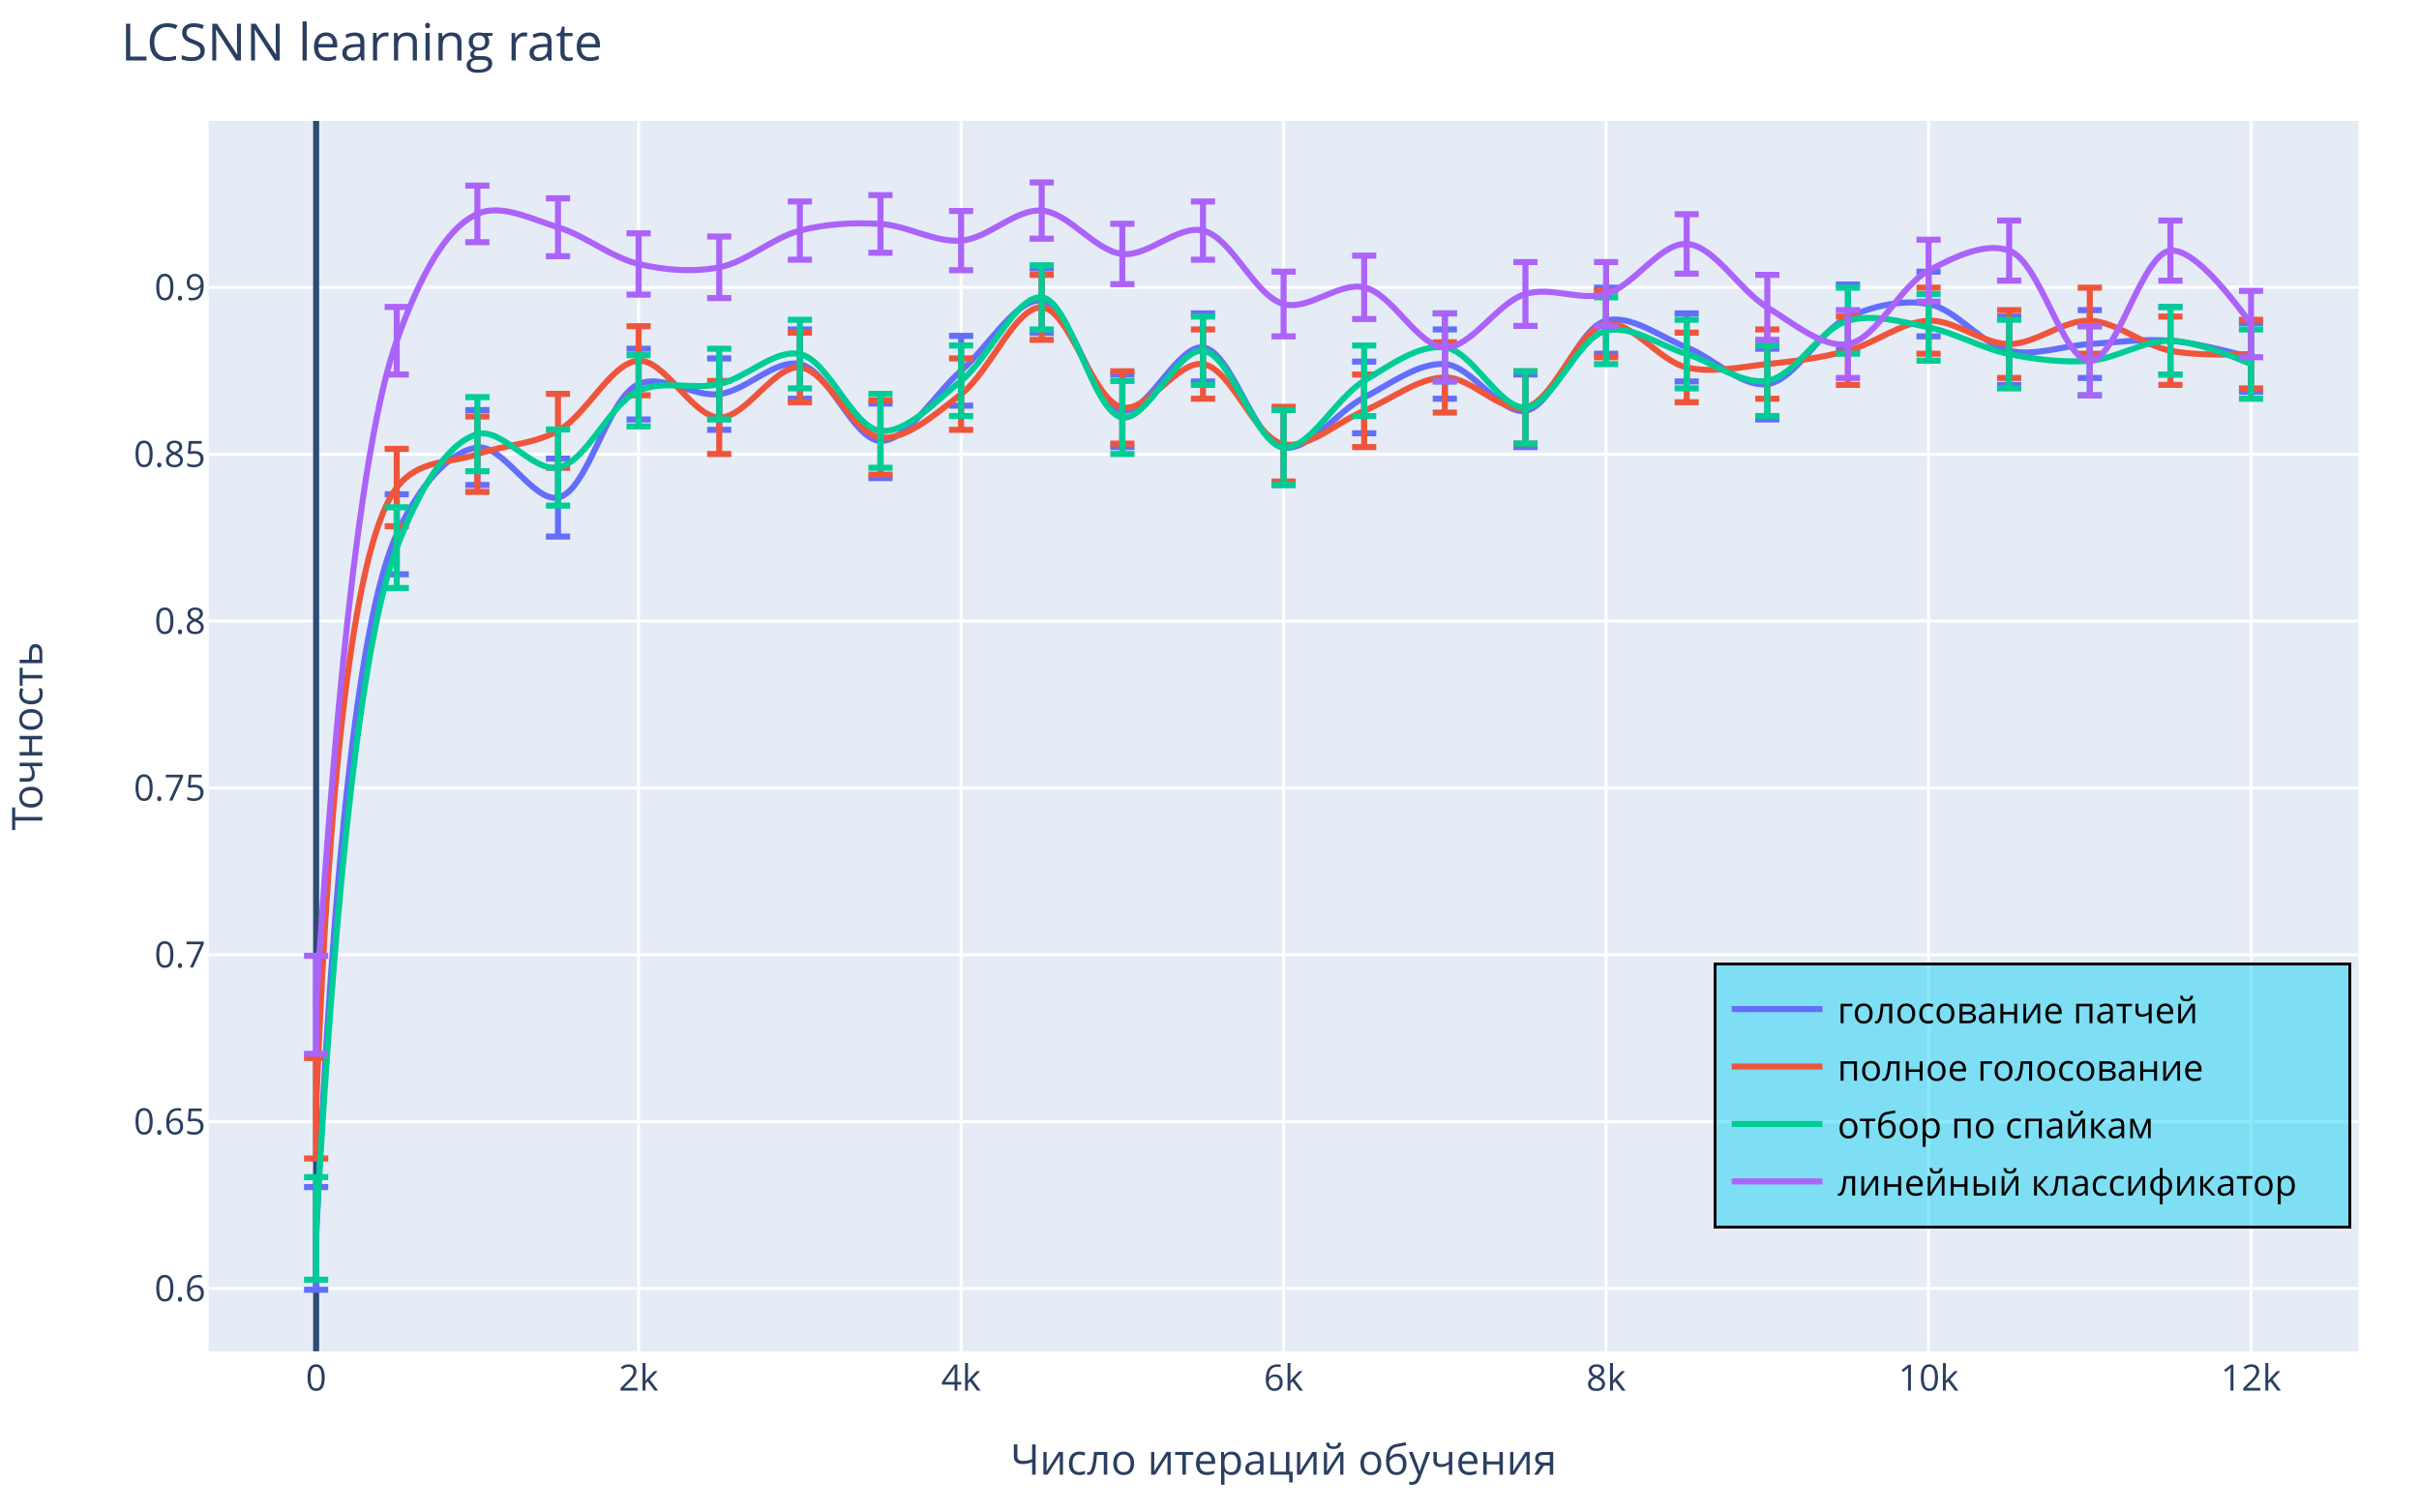
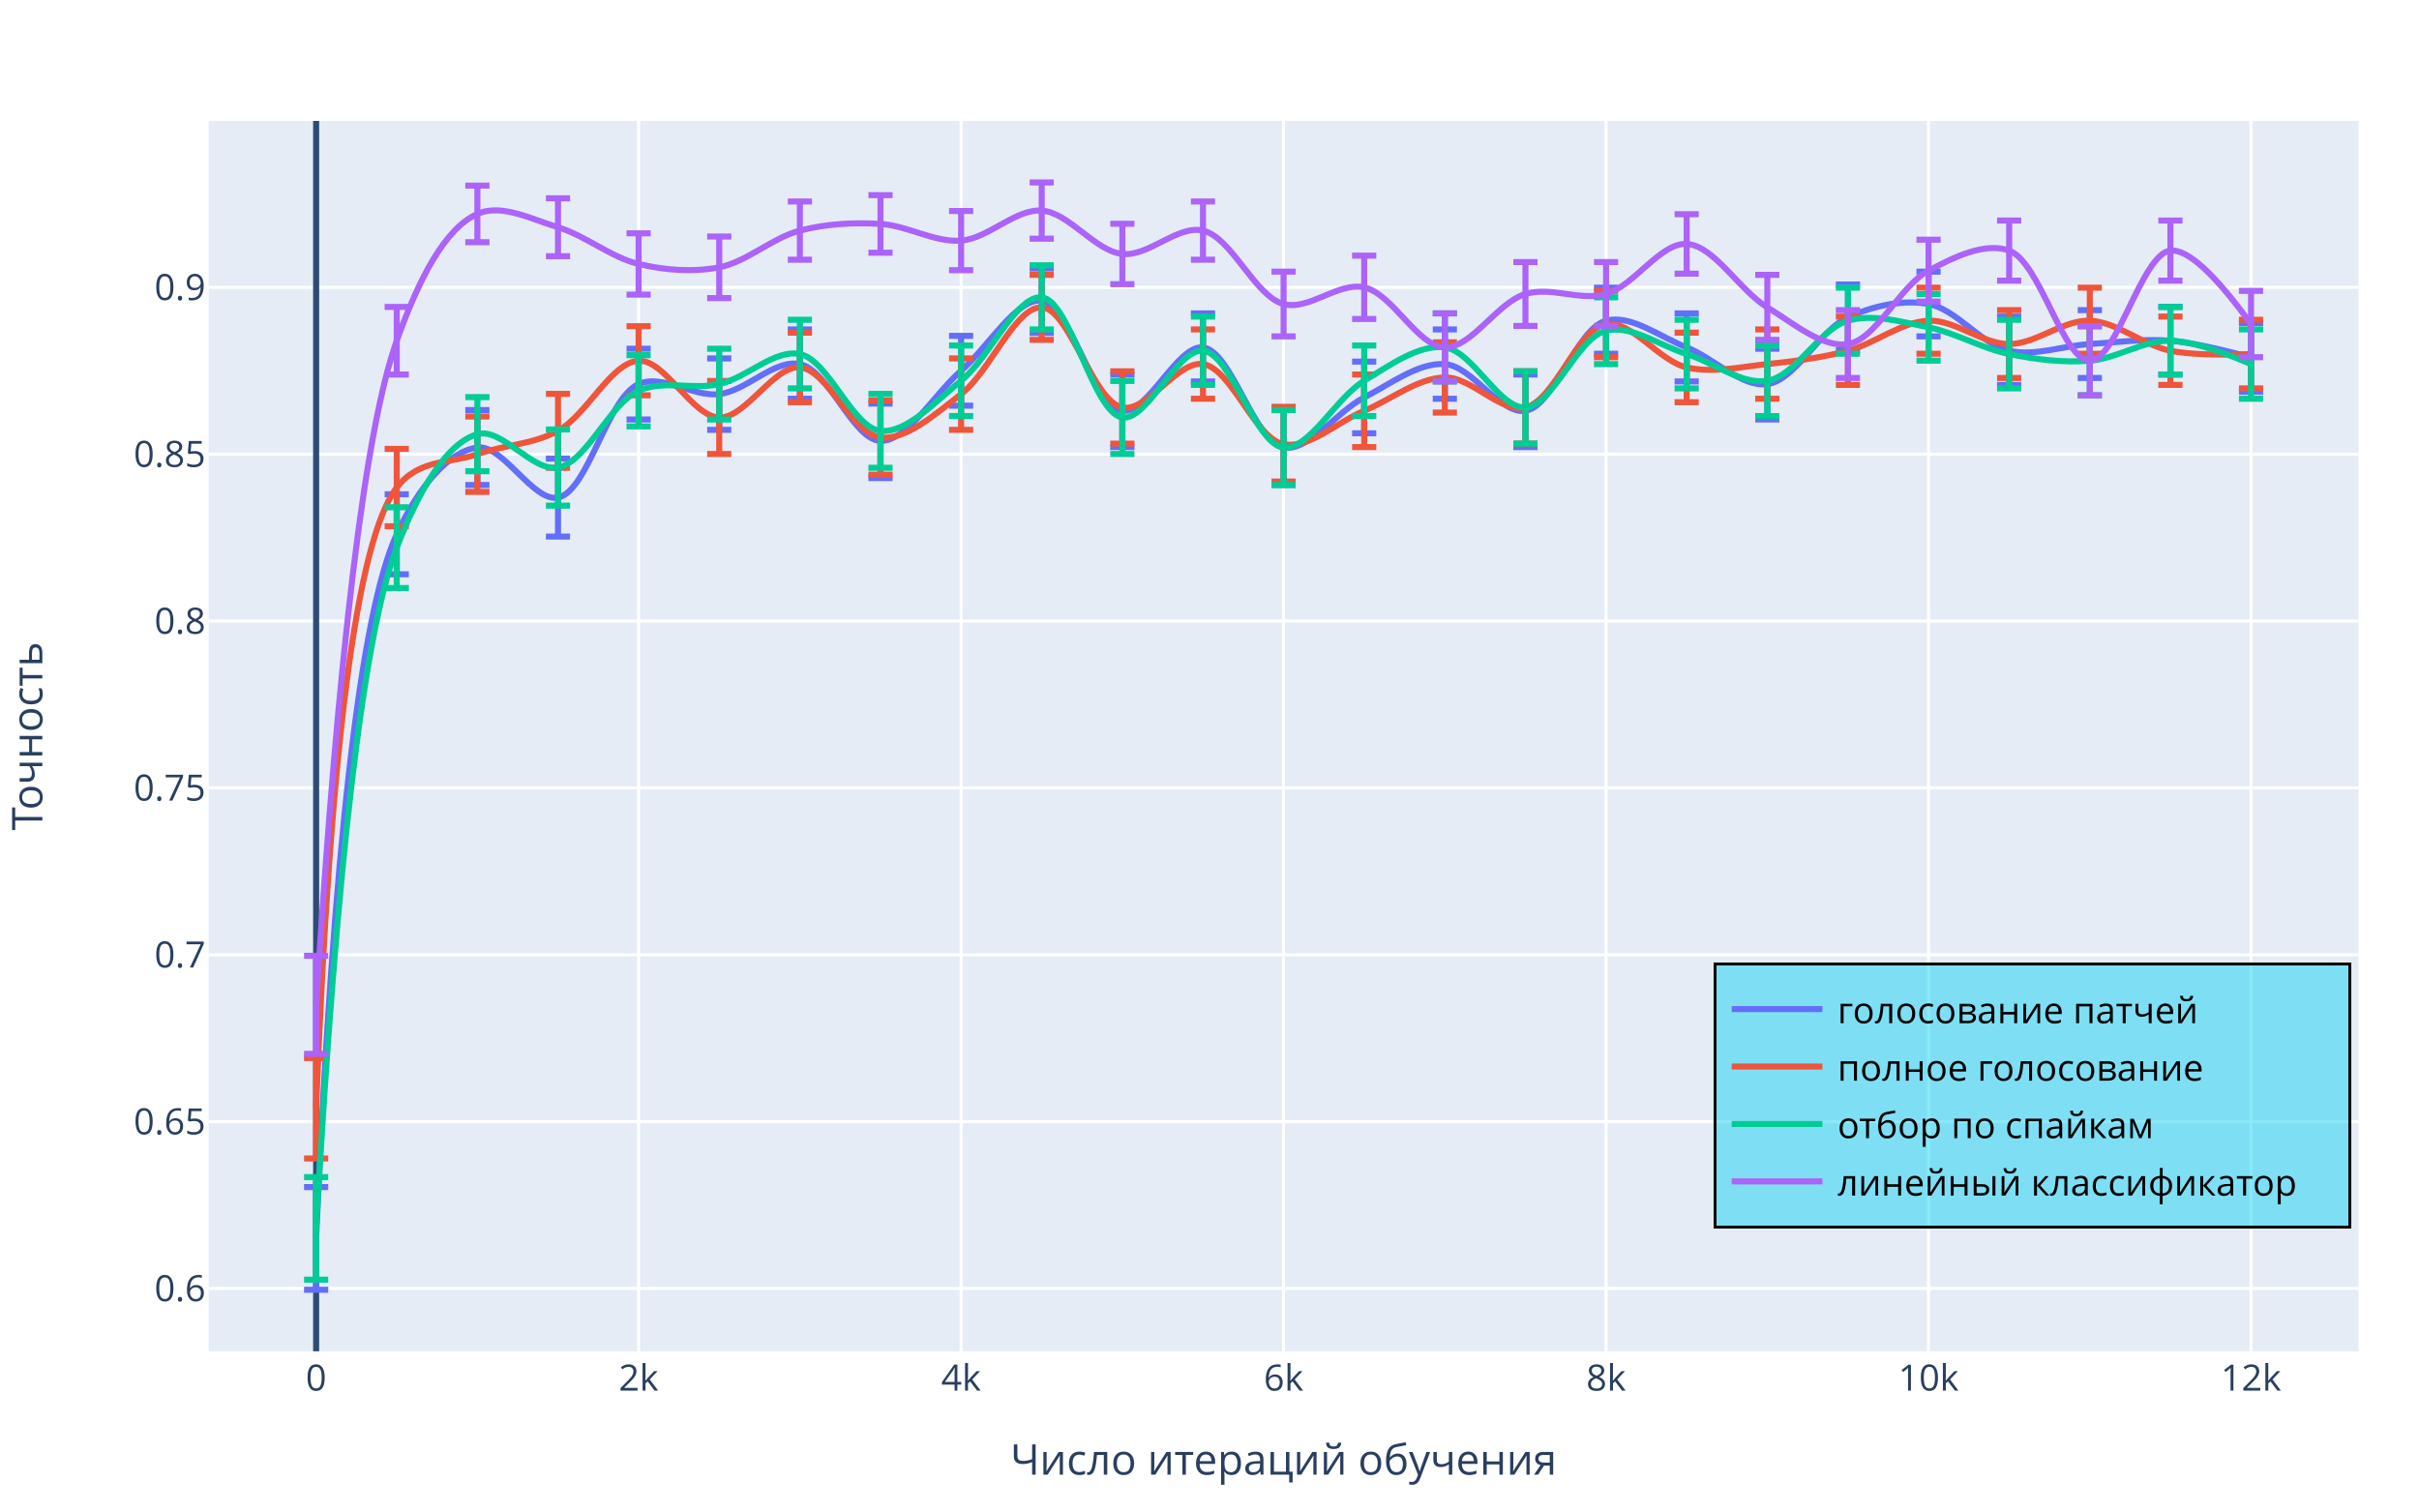
<svg xmlns="http://www.w3.org/2000/svg" class="main-svg" width="800" height="500" style="" viewBox="0 0 800 500">
  <rect x="0" y="0" width="800" height="500" style="fill: rgb(255, 255, 255); fill-opacity: 1;" />
-   <defs id="defs-e94f28">
+   <defs id="defs-2826e7">
    <g class="clips">
-       <clipPath id="clipe94f28xyplot" class="plotclip">
+       <clipPath id="clip2826e7xyplot" class="plotclip">
        <rect width="711" height="407" />
      </clipPath>
-       <clipPath class="axesclip" id="clipe94f28x">
+       <clipPath class="axesclip" id="clip2826e7x">
        <rect x="69" y="0" width="711" height="500" />
      </clipPath>
-       <clipPath class="axesclip" id="clipe94f28y">
+       <clipPath class="axesclip" id="clip2826e7y">
        <rect x="0" y="40" width="800" height="407" />
      </clipPath>
-       <clipPath class="axesclip" id="clipe94f28xy">
+       <clipPath class="axesclip" id="clip2826e7xy">
        <rect x="69" y="40" width="711" height="407" />
      </clipPath>
    </g>
    <g class="gradients" />
  </defs>
  <g class="bglayer">
    <rect class="bg" x="69" y="40" width="711" height="407" style="fill: rgb(229, 236, 246); fill-opacity: 1; stroke-width: 0;" />
  </g>
  <g class="layer-below">
    <g class="imagelayer" />
    <g class="shapelayer" />
  </g>
  <g class="cartesianlayer">
    <g class="subplot xy">
      <g class="layer-subplot">
        <g class="shapelayer" />
        <g class="imagelayer" />
      </g>
      <g class="gridlayer">
        <g class="x">
          <path class="xgrid crisp" transform="translate(211.2,0)" d="M0,40v407" style="stroke: rgb(255, 255, 255); stroke-opacity: 1; stroke-width: 1px;" />
          <path class="xgrid crisp" transform="translate(317.85,0)" d="M0,40v407" style="stroke: rgb(255, 255, 255); stroke-opacity: 1; stroke-width: 1px;" />
          <path class="xgrid crisp" transform="translate(424.5,0)" d="M0,40v407" style="stroke: rgb(255, 255, 255); stroke-opacity: 1; stroke-width: 1px;" />
          <path class="xgrid crisp" transform="translate(531.15,0)" d="M0,40v407" style="stroke: rgb(255, 255, 255); stroke-opacity: 1; stroke-width: 1px;" />
          <path class="xgrid crisp" transform="translate(637.8,0)" d="M0,40v407" style="stroke: rgb(255, 255, 255); stroke-opacity: 1; stroke-width: 1px;" />
          <path class="xgrid crisp" transform="translate(744.45,0)" d="M0,40v407" style="stroke: rgb(255, 255, 255); stroke-opacity: 1; stroke-width: 1px;" />
        </g>
        <g class="y">
          <path class="ygrid crisp" transform="translate(0,426.22)" d="M69,0h711" style="stroke: rgb(255, 255, 255); stroke-opacity: 1; stroke-width: 1px;" />
          <path class="ygrid crisp" transform="translate(0,371.03)" d="M69,0h711" style="stroke: rgb(255, 255, 255); stroke-opacity: 1; stroke-width: 1px;" />
          <path class="ygrid crisp" transform="translate(0,315.83)" d="M69,0h711" style="stroke: rgb(255, 255, 255); stroke-opacity: 1; stroke-width: 1px;" />
          <path class="ygrid crisp" transform="translate(0,260.63)" d="M69,0h711" style="stroke: rgb(255, 255, 255); stroke-opacity: 1; stroke-width: 1px;" />
          <path class="ygrid crisp" transform="translate(0,205.44)" d="M69,0h711" style="stroke: rgb(255, 255, 255); stroke-opacity: 1; stroke-width: 1px;" />
          <path class="ygrid crisp" transform="translate(0,150.24)" d="M69,0h711" style="stroke: rgb(255, 255, 255); stroke-opacity: 1; stroke-width: 1px;" />
          <path class="ygrid crisp" transform="translate(0,95.05)" d="M69,0h711" style="stroke: rgb(255, 255, 255); stroke-opacity: 1; stroke-width: 1px;" />
        </g>
      </g>
      <g class="zerolinelayer">
        <path class="xzl zl crisp" transform="translate(104.55,0)" d="M0,40v407" style="stroke: rgb(46, 75, 115); stroke-opacity: 1; stroke-width: 2px;" />
      </g>
      <path class="xlines-below" />
      <path class="ylines-below" />
      <g class="overlines-below" />
      <g class="xaxislayer-below" />
      <g class="yaxislayer-below" />
      <g class="overaxes-below" />
-       <g class="plot" transform="translate(69, 40)" clip-path="url('#clipe94f28xyplot')">
+       <g class="plot" transform="translate(69, 40)" clip-path="url('#clip2826e7xyplot')">
        <g class="scatterlayer mlayer">
-           <g class="trace scatter trace39edeecb-ed6e-459b-9b75-b0fae43756de" style="stroke-miterlimit: 2; opacity: 1;">
+           <g class="trace scatter trace3f933e7c-6267-4241-ab7d-1df0e2af49fa" style="stroke-miterlimit: 2; opacity: 1;">
            <g class="fills" />
            <g class="errorbars">
              <g class="errorbar" style="opacity: 1;">
                <path class="yerror" d="M31.55,352.68h8m-4,0V386.65m-4,0h8" style="vector-effect: non-scaling-stroke; stroke-width: 2px; stroke: rgb(99, 110, 250); stroke-opacity: 1;" />
              </g>
              <g class="errorbar" style="opacity: 1;">
                <path class="yerror" d="M58.21,123.5h8m-4,0V149.97m-4,0h8" style="vector-effect: non-scaling-stroke; stroke-width: 2px; stroke: rgb(99, 110, 250); stroke-opacity: 1;" />
              </g>
              <g class="errorbar" style="opacity: 1;">
                <path class="yerror" d="M84.88,95.64h8m-4,0V120.43m-4,0h8" style="vector-effect: non-scaling-stroke; stroke-width: 2px; stroke: rgb(99, 110, 250); stroke-opacity: 1;" />
              </g>
              <g class="errorbar" style="opacity: 1;">
                <path class="yerror" d="M111.54,111.7h8m-4,0V137.49m-4,0h8" style="vector-effect: non-scaling-stroke; stroke-width: 2px; stroke: rgb(99, 110, 250); stroke-opacity: 1;" />
              </g>
              <g class="errorbar" style="opacity: 1;">
                <path class="yerror" d="M138.2,75.36h8m-4,0V98.76m-4,0h8" style="vector-effect: non-scaling-stroke; stroke-width: 2px; stroke: rgb(99, 110, 250); stroke-opacity: 1;" />
              </g>
              <g class="errorbar" style="opacity: 1;">
                <path class="yerror" d="M164.86,78.56h8m-4,0V102.19m-4,0h8" style="vector-effect: non-scaling-stroke; stroke-width: 2px; stroke: rgb(99, 110, 250); stroke-opacity: 1;" />
              </g>
              <g class="errorbar" style="opacity: 1;">
                <path class="yerror" d="M191.53,68.97h8m-4,0V91.9m-4,0h8" style="vector-effect: non-scaling-stroke; stroke-width: 2px; stroke: rgb(99, 110, 250); stroke-opacity: 1;" />
              </g>
              <g class="errorbar" style="opacity: 1;">
                <path class="yerror" d="M218.19,93.5h8m-4,0V118.15m-4,0h8" style="vector-effect: non-scaling-stroke; stroke-width: 2px; stroke: rgb(99, 110, 250); stroke-opacity: 1;" />
              </g>
              <g class="errorbar" style="opacity: 1;">
                <path class="yerror" d="M244.85,71.1h8m-4,0V94.19m-4,0h8" style="vector-effect: non-scaling-stroke; stroke-width: 2px; stroke: rgb(99, 110, 250); stroke-opacity: 1;" />
              </g>
              <g class="errorbar" style="opacity: 1;">
                <path class="yerror" d="M271.51,48.81h8m-4,0V70.12m-4,0h8" style="vector-effect: non-scaling-stroke; stroke-width: 2px; stroke: rgb(99, 110, 250); stroke-opacity: 1;" />
              </g>
              <g class="errorbar" style="opacity: 1;">
                <path class="yerror" d="M298.18,83.89h8m-4,0V107.89m-4,0h8" style="vector-effect: non-scaling-stroke; stroke-width: 2px; stroke: rgb(99, 110, 250); stroke-opacity: 1;" />
              </g>
              <g class="errorbar" style="opacity: 1;">
                <path class="yerror" d="M324.84,63.66h8m-4,0V86.18m-4,0h8" style="vector-effect: non-scaling-stroke; stroke-width: 2px; stroke: rgb(99, 110, 250); stroke-opacity: 1;" />
              </g>
              <g class="errorbar" style="opacity: 1;">
                <path class="yerror" d="M351.5,95.64h8m-4,0V120.43m-4,0h8" style="vector-effect: non-scaling-stroke; stroke-width: 2px; stroke: rgb(99, 110, 250); stroke-opacity: 1;" />
              </g>
              <g class="errorbar" style="opacity: 1;">
                <path class="yerror" d="M378.16,79.62h8m-4,0V103.33m-4,0h8" style="vector-effect: non-scaling-stroke; stroke-width: 2px; stroke: rgb(99, 110, 250); stroke-opacity: 1;" />
              </g>
              <g class="errorbar" style="opacity: 1;">
                <path class="yerror" d="M404.83,68.97h8m-4,0V91.9m-4,0h8" style="vector-effect: non-scaling-stroke; stroke-width: 2px; stroke: rgb(99, 110, 250); stroke-opacity: 1;" />
              </g>
              <g class="errorbar" style="opacity: 1;">
                <path class="yerror" d="M431.49,83.89h8m-4,0V107.89m-4,0h8" style="vector-effect: non-scaling-stroke; stroke-width: 2px; stroke: rgb(99, 110, 250); stroke-opacity: 1;" />
              </g>
              <g class="errorbar" style="opacity: 1;">
                <path class="yerror" d="M458.15,55.16h8m-4,0V77.01m-4,0h8" style="vector-effect: non-scaling-stroke; stroke-width: 2px; stroke: rgb(99, 110, 250); stroke-opacity: 1;" />
              </g>
              <g class="errorbar" style="opacity: 1;">
                <path class="yerror" d="M484.81,63.66h8m-4,0V86.18m-4,0h8" style="vector-effect: non-scaling-stroke; stroke-width: 2px; stroke: rgb(99, 110, 250); stroke-opacity: 1;" />
              </g>
              <g class="errorbar" style="opacity: 1;">
                <path class="yerror" d="M511.48,75.36h8m-4,0V98.76m-4,0h8" style="vector-effect: non-scaling-stroke; stroke-width: 2px; stroke: rgb(99, 110, 250); stroke-opacity: 1;" />
              </g>
              <g class="errorbar" style="opacity: 1;">
                <path class="yerror" d="M538.14,54.1h8m-4,0V75.86m-4,0h8" style="vector-effect: non-scaling-stroke; stroke-width: 2px; stroke: rgb(99, 110, 250); stroke-opacity: 1;" />
              </g>
              <g class="errorbar" style="opacity: 1;">
                <path class="yerror" d="M564.8,49.86h8m-4,0V71.27m-4,0h8" style="vector-effect: non-scaling-stroke; stroke-width: 2px; stroke: rgb(99, 110, 250); stroke-opacity: 1;" />
              </g>
              <g class="errorbar" style="opacity: 1;">
                <path class="yerror" d="M591.46,64.72h8m-4,0V87.32m-4,0h8" style="vector-effect: non-scaling-stroke; stroke-width: 2px; stroke: rgb(99, 110, 250); stroke-opacity: 1;" />
              </g>
              <g class="errorbar" style="opacity: 1;">
                <path class="yerror" d="M618.13,62.59h8m-4,0V85.03m-4,0h8" style="vector-effect: non-scaling-stroke; stroke-width: 2px; stroke: rgb(99, 110, 250); stroke-opacity: 1;" />
              </g>
              <g class="errorbar" style="opacity: 1;">
                <path class="yerror" d="M644.79,61.53h8m-4,0V83.89m-4,0h8" style="vector-effect: non-scaling-stroke; stroke-width: 2px; stroke: rgb(99, 110, 250); stroke-opacity: 1;" />
              </g>
              <g class="errorbar" style="opacity: 1;">
                <path class="yerror" d="M671.45,66.84h8m-4,0V89.61m-4,0h8" style="vector-effect: non-scaling-stroke; stroke-width: 2px; stroke: rgb(99, 110, 250); stroke-opacity: 1;" />
              </g>
            </g>
            <g class="lines">
              <path class="js-line" d="M35.55,369.66Q44.2,175.89 62.21,136.74C69.57,120.74 79.44,109.29 88.88,108.03C97.33,106.9 107.35,126.24 115.54,124.59C125.45,122.59 131.76,91.66 142.2,87.06C150.18,83.55 160.1,91.4 168.86,90.37C177.88,89.31 187.14,78.72 195.53,80.44C205.07,82.4 213.21,105.63 222.19,105.83C230.99,106.03 239.96,90.37 248.85,82.64C257.74,74.91 267.1,58.52 275.51,59.46C285.01,60.52 292.56,94.57 302.18,95.89C310.52,97.03 320.4,73.96 328.84,74.92C338.29,75.99 345.83,106.38 355.5,108.03C363.81,109.44 373.08,96.14 382.16,91.48C390.87,87.01 400.08,79.86 408.83,80.44C417.87,81.04 427.11,97.22 435.49,95.89C445.04,94.37 452.33,68.71 462.15,66.09C470.38,63.9 480.01,71.47 488.81,74.92C497.79,78.44 506.93,88.2 515.48,87.06C524.77,85.82 532.63,69.32 542.14,64.98C550.54,61.15 560.19,59 568.8,60.57C578,62.25 586.24,73.94 595.46,76.02C604.06,77.95 613.24,74.36 622.13,73.81C631.01,73.26 639.95,71.99 648.79,72.71Q657.72,73.44 675.45,78.23" style="vector-effect: non-scaling-stroke; fill: none; stroke: rgb(99, 110, 250); stroke-opacity: 1; stroke-width: 2px; opacity: 1;" />
            </g>
            <g class="points" />
            <g class="text" />
          </g>
-           <g class="trace scatter trace42b6fc99-0eb9-4984-a758-23fd5db26d42" style="stroke-miterlimit: 2; opacity: 1;">
+           <g class="trace scatter trace83335cbb-904a-406a-9b52-eb200fe5fac7" style="stroke-miterlimit: 2; opacity: 1;">
            <g class="fills" />
            <g class="errorbars">
              <g class="errorbar" style="opacity: 1;">
                <path class="yerror" d="M31.55,310h8m-4,0V343.22m-4,0h8" style="vector-effect: non-scaling-stroke; stroke-width: 2px; stroke: rgb(239, 85, 59); stroke-opacity: 1;" />
              </g>
              <g class="errorbar" style="opacity: 1;">
                <path class="yerror" d="M58.21,108.48h8m-4,0V134.08m-4,0h8" style="vector-effect: non-scaling-stroke; stroke-width: 2px; stroke: rgb(239, 85, 59); stroke-opacity: 1;" />
              </g>
              <g class="errorbar" style="opacity: 1;">
                <path class="yerror" d="M84.88,97.78h8m-4,0V122.71m-4,0h8" style="vector-effect: non-scaling-stroke; stroke-width: 2px; stroke: rgb(239, 85, 59); stroke-opacity: 1;" />
              </g>
              <g class="errorbar" style="opacity: 1;">
                <path class="yerror" d="M111.54,90.29h8m-4,0V114.74m-4,0h8" style="vector-effect: non-scaling-stroke; stroke-width: 2px; stroke: rgb(239, 85, 59); stroke-opacity: 1;" />
              </g>
              <g class="errorbar" style="opacity: 1;">
                <path class="yerror" d="M138.2,67.91h8m-4,0V90.76m-4,0h8" style="vector-effect: non-scaling-stroke; stroke-width: 2px; stroke: rgb(239, 85, 59); stroke-opacity: 1;" />
              </g>
              <g class="errorbar" style="opacity: 1;">
                <path class="yerror" d="M164.86,86.02h8m-4,0V110.18m-4,0h8" style="vector-effect: non-scaling-stroke; stroke-width: 2px; stroke: rgb(239, 85, 59); stroke-opacity: 1;" />
              </g>
              <g class="errorbar" style="opacity: 1;">
                <path class="yerror" d="M191.53,70.04h8m-4,0V93.05m-4,0h8" style="vector-effect: non-scaling-stroke; stroke-width: 2px; stroke: rgb(239, 85, 59); stroke-opacity: 1;" />
              </g>
              <g class="errorbar" style="opacity: 1;">
                <path class="yerror" d="M218.19,92.43h8m-4,0V117.01m-4,0h8" style="vector-effect: non-scaling-stroke; stroke-width: 2px; stroke: rgb(239, 85, 59); stroke-opacity: 1;" />
              </g>
              <g class="errorbar" style="opacity: 1;">
                <path class="yerror" d="M244.85,78.56h8m-4,0V102.19m-4,0h8" style="vector-effect: non-scaling-stroke; stroke-width: 2px; stroke: rgb(239, 85, 59); stroke-opacity: 1;" />
              </g>
              <g class="errorbar" style="opacity: 1;">
                <path class="yerror" d="M271.51,50.92h8m-4,0V72.42m-4,0h8" style="vector-effect: non-scaling-stroke; stroke-width: 2px; stroke: rgb(239, 85, 59); stroke-opacity: 1;" />
              </g>
              <g class="errorbar" style="opacity: 1;">
                <path class="yerror" d="M298.18,82.82h8m-4,0V106.75m-4,0h8" style="vector-effect: non-scaling-stroke; stroke-width: 2px; stroke: rgb(239, 85, 59); stroke-opacity: 1;" />
              </g>
              <g class="errorbar" style="opacity: 1;">
                <path class="yerror" d="M324.84,68.97h8m-4,0V91.9m-4,0h8" style="vector-effect: non-scaling-stroke; stroke-width: 2px; stroke: rgb(239, 85, 59); stroke-opacity: 1;" />
              </g>
              <g class="errorbar" style="opacity: 1;">
                <path class="yerror" d="M351.5,94.57h8m-4,0V119.29m-4,0h8" style="vector-effect: non-scaling-stroke; stroke-width: 2px; stroke: rgb(239, 85, 59); stroke-opacity: 1;" />
              </g>
              <g class="errorbar" style="opacity: 1;">
                <path class="yerror" d="M378.16,83.89h8m-4,0V107.89m-4,0h8" style="vector-effect: non-scaling-stroke; stroke-width: 2px; stroke: rgb(239, 85, 59); stroke-opacity: 1;" />
              </g>
              <g class="errorbar" style="opacity: 1;">
                <path class="yerror" d="M404.83,73.23h8m-4,0V96.48m-4,0h8" style="vector-effect: non-scaling-stroke; stroke-width: 2px; stroke: rgb(239, 85, 59); stroke-opacity: 1;" />
              </g>
              <g class="errorbar" style="opacity: 1;">
                <path class="yerror" d="M431.49,82.82h8m-4,0V106.75m-4,0h8" style="vector-effect: non-scaling-stroke; stroke-width: 2px; stroke: rgb(239, 85, 59); stroke-opacity: 1;" />
              </g>
              <g class="errorbar" style="opacity: 1;">
                <path class="yerror" d="M458.15,56.22h8m-4,0V78.16m-4,0h8" style="vector-effect: non-scaling-stroke; stroke-width: 2px; stroke: rgb(239, 85, 59); stroke-opacity: 1;" />
              </g>
              <g class="errorbar" style="opacity: 1;">
                <path class="yerror" d="M484.81,70.04h8m-4,0V93.05m-4,0h8" style="vector-effect: non-scaling-stroke; stroke-width: 2px; stroke: rgb(239, 85, 59); stroke-opacity: 1;" />
              </g>
              <g class="errorbar" style="opacity: 1;">
                <path class="yerror" d="M511.48,68.97h8m-4,0V91.9m-4,0h8" style="vector-effect: non-scaling-stroke; stroke-width: 2px; stroke: rgb(239, 85, 59); stroke-opacity: 1;" />
              </g>
              <g class="errorbar" style="opacity: 1;">
                <path class="yerror" d="M538.14,64.72h8m-4,0V87.32m-4,0h8" style="vector-effect: non-scaling-stroke; stroke-width: 2px; stroke: rgb(239, 85, 59); stroke-opacity: 1;" />
              </g>
              <g class="errorbar" style="opacity: 1;">
                <path class="yerror" d="M564.8,55.16h8m-4,0V77.01m-4,0h8" style="vector-effect: non-scaling-stroke; stroke-width: 2px; stroke: rgb(239, 85, 59); stroke-opacity: 1;" />
              </g>
              <g class="errorbar" style="opacity: 1;">
                <path class="yerror" d="M591.46,62.59h8m-4,0V85.03m-4,0h8" style="vector-effect: non-scaling-stroke; stroke-width: 2px; stroke: rgb(239, 85, 59); stroke-opacity: 1;" />
              </g>
              <g class="errorbar" style="opacity: 1;">
                <path class="yerror" d="M618.13,55.16h8m-4,0V77.01m-4,0h8" style="vector-effect: non-scaling-stroke; stroke-width: 2px; stroke: rgb(239, 85, 59); stroke-opacity: 1;" />
              </g>
              <g class="errorbar" style="opacity: 1;">
                <path class="yerror" d="M644.79,64.72h8m-4,0V87.32m-4,0h8" style="vector-effect: non-scaling-stroke; stroke-width: 2px; stroke: rgb(239, 85, 59); stroke-opacity: 1;" />
              </g>
              <g class="errorbar" style="opacity: 1;">
                <path class="yerror" d="M671.45,65.78h8m-4,0V88.47m-4,0h8" style="vector-effect: non-scaling-stroke; stroke-width: 2px; stroke: rgb(239, 85, 59); stroke-opacity: 1;" />
              </g>
            </g>
            <g class="lines">
              <path class="js-line" d="M35.55,326.61Q42.46,147.06 62.21,121.28C69.59,111.65 79.9,113.39 88.88,110.24C97.68,107.15 107.13,107.1 115.54,102.52C125.03,97.35 133.13,79.8 142.2,79.33C150.92,78.88 159.89,97.84 168.86,98.1C177.67,98.35 186.89,80.85 195.53,81.54C204.7,82.28 212.93,103.69 222.19,104.72C230.76,105.67 240.47,96.85 248.85,90.37C258.39,83 266.8,61.36 275.51,61.67C284.59,61.99 292.4,92.81 302.18,94.79C310.43,96.46 320.38,79.21 328.84,80.44C338.26,81.81 345.94,105.04 355.5,106.93C363.87,108.58 373.27,99.57 382.16,95.89C391.05,92.21 399.91,85.01 408.83,84.85C417.69,84.69 427.17,96.68 435.49,94.79C445.15,92.6 452.67,68.67 462.15,67.19C470.57,65.88 479.62,79.43 488.81,81.54C497.44,83.53 506.62,81.35 515.48,80.44C524.4,79.52 533.36,78.36 542.14,76.02C551.14,73.62 559.86,66.42 568.8,66.09C577.63,65.76 586.57,73.81 595.46,73.81C604.35,73.81 613.3,65.76 622.13,66.09C631.07,66.42 639.76,74.2 648.79,76.02Q657.54,77.78 675.45,77.12" style="vector-effect: non-scaling-stroke; fill: none; stroke: rgb(239, 85, 59); stroke-opacity: 1; stroke-width: 2px; opacity: 1;" />
            </g>
            <g class="points" />
            <g class="text" />
          </g>
-           <g class="trace scatter trace159b2d2f-e622-417a-a418-ca1e2a4571c1" style="stroke-miterlimit: 2; opacity: 1;">
+           <g class="trace scatter tracea64a4936-abc1-4dd4-aab8-5593fe5bc357" style="stroke-miterlimit: 2; opacity: 1;">
            <g class="fills" />
            <g class="errorbars">
              <g class="errorbar" style="opacity: 1;">
                <path class="yerror" d="M31.55,349.39h8m-4,0V383.31m-4,0h8" style="vector-effect: non-scaling-stroke; stroke-width: 2px; stroke: rgb(0, 204, 150); stroke-opacity: 1;" />
              </g>
              <g class="errorbar" style="opacity: 1;">
                <path class="yerror" d="M58.21,127.8h8m-4,0V154.51m-4,0h8" style="vector-effect: non-scaling-stroke; stroke-width: 2px; stroke: rgb(0, 204, 150); stroke-opacity: 1;" />
              </g>
              <g class="errorbar" style="opacity: 1;">
                <path class="yerror" d="M84.88,91.36h8m-4,0V115.88m-4,0h8" style="vector-effect: non-scaling-stroke; stroke-width: 2px; stroke: rgb(0, 204, 150); stroke-opacity: 1;" />
              </g>
              <g class="errorbar" style="opacity: 1;">
                <path class="yerror" d="M111.54,102.06h8m-4,0V127.26m-4,0h8" style="vector-effect: non-scaling-stroke; stroke-width: 2px; stroke: rgb(0, 204, 150); stroke-opacity: 1;" />
              </g>
              <g class="errorbar" style="opacity: 1;">
                <path class="yerror" d="M138.2,77.49h8m-4,0V101.05m-4,0h8" style="vector-effect: non-scaling-stroke; stroke-width: 2px; stroke: rgb(0, 204, 150); stroke-opacity: 1;" />
              </g>
              <g class="errorbar" style="opacity: 1;">
                <path class="yerror" d="M164.86,75.36h8m-4,0V98.76m-4,0h8" style="vector-effect: non-scaling-stroke; stroke-width: 2px; stroke: rgb(0, 204, 150); stroke-opacity: 1;" />
              </g>
              <g class="errorbar" style="opacity: 1;">
                <path class="yerror" d="M191.53,65.78h8m-4,0V88.47m-4,0h8" style="vector-effect: non-scaling-stroke; stroke-width: 2px; stroke: rgb(0, 204, 150); stroke-opacity: 1;" />
              </g>
              <g class="errorbar" style="opacity: 1;">
                <path class="yerror" d="M218.19,90.29h8m-4,0V114.74m-4,0h8" style="vector-effect: non-scaling-stroke; stroke-width: 2px; stroke: rgb(0, 204, 150); stroke-opacity: 1;" />
              </g>
              <g class="errorbar" style="opacity: 1;">
                <path class="yerror" d="M244.85,74.29h8m-4,0V97.62m-4,0h8" style="vector-effect: non-scaling-stroke; stroke-width: 2px; stroke: rgb(0, 204, 150); stroke-opacity: 1;" />
              </g>
              <g class="errorbar" style="opacity: 1;">
                <path class="yerror" d="M271.51,47.75h8m-4,0V68.97m-4,0h8" style="vector-effect: non-scaling-stroke; stroke-width: 2px; stroke: rgb(0, 204, 150); stroke-opacity: 1;" />
              </g>
              <g class="errorbar" style="opacity: 1;">
                <path class="yerror" d="M298.18,86.02h8m-4,0V110.18m-4,0h8" style="vector-effect: non-scaling-stroke; stroke-width: 2px; stroke: rgb(0, 204, 150); stroke-opacity: 1;" />
              </g>
              <g class="errorbar" style="opacity: 1;">
                <path class="yerror" d="M324.84,64.72h8m-4,0V87.32m-4,0h8" style="vector-effect: non-scaling-stroke; stroke-width: 2px; stroke: rgb(0, 204, 150); stroke-opacity: 1;" />
              </g>
              <g class="errorbar" style="opacity: 1;">
                <path class="yerror" d="M351.5,95.64h8m-4,0V120.43m-4,0h8" style="vector-effect: non-scaling-stroke; stroke-width: 2px; stroke: rgb(0, 204, 150); stroke-opacity: 1;" />
              </g>
              <g class="errorbar" style="opacity: 1;">
                <path class="yerror" d="M378.16,74.29h8m-4,0V97.62m-4,0h8" style="vector-effect: non-scaling-stroke; stroke-width: 2px; stroke: rgb(0, 204, 150); stroke-opacity: 1;" />
              </g>
              <g class="errorbar" style="opacity: 1;">
                <path class="yerror" d="M404.83,63.66h8m-4,0V86.18m-4,0h8" style="vector-effect: non-scaling-stroke; stroke-width: 2px; stroke: rgb(0, 204, 150); stroke-opacity: 1;" />
              </g>
              <g class="errorbar" style="opacity: 1;">
                <path class="yerror" d="M431.49,82.82h8m-4,0V106.75m-4,0h8" style="vector-effect: non-scaling-stroke; stroke-width: 2px; stroke: rgb(0, 204, 150); stroke-opacity: 1;" />
              </g>
              <g class="errorbar" style="opacity: 1;">
                <path class="yerror" d="M458.15,58.35h8m-4,0V80.45m-4,0h8" style="vector-effect: non-scaling-stroke; stroke-width: 2px; stroke: rgb(0, 204, 150); stroke-opacity: 1;" />
              </g>
              <g class="errorbar" style="opacity: 1;">
                <path class="yerror" d="M484.81,65.78h8m-4,0V88.47m-4,0h8" style="vector-effect: non-scaling-stroke; stroke-width: 2px; stroke: rgb(0, 204, 150); stroke-opacity: 1;" />
              </g>
              <g class="errorbar" style="opacity: 1;">
                <path class="yerror" d="M511.48,74.29h8m-4,0V97.62m-4,0h8" style="vector-effect: non-scaling-stroke; stroke-width: 2px; stroke: rgb(0, 204, 150); stroke-opacity: 1;" />
              </g>
              <g class="errorbar" style="opacity: 1;">
                <path class="yerror" d="M538.14,55.16h8m-4,0V77.01m-4,0h8" style="vector-effect: non-scaling-stroke; stroke-width: 2px; stroke: rgb(0, 204, 150); stroke-opacity: 1;" />
              </g>
              <g class="errorbar" style="opacity: 1;">
                <path class="yerror" d="M564.8,57.28h8m-4,0V79.3m-4,0h8" style="vector-effect: non-scaling-stroke; stroke-width: 2px; stroke: rgb(0, 204, 150); stroke-opacity: 1;" />
              </g>
              <g class="errorbar" style="opacity: 1;">
                <path class="yerror" d="M591.46,65.78h8m-4,0V88.47m-4,0h8" style="vector-effect: non-scaling-stroke; stroke-width: 2px; stroke: rgb(0, 204, 150); stroke-opacity: 1;" />
              </g>
              <g class="errorbar" style="opacity: 1;">
                <path class="yerror" d="M618.13,67.91h8m-4,0V90.76m-4,0h8" style="vector-effect: non-scaling-stroke; stroke-width: 2px; stroke: rgb(0, 204, 150); stroke-opacity: 1;" />
              </g>
              <g class="errorbar" style="opacity: 1;">
                <path class="yerror" d="M644.79,61.53h8m-4,0V83.89m-4,0h8" style="vector-effect: non-scaling-stroke; stroke-width: 2px; stroke: rgb(0, 204, 150); stroke-opacity: 1;" />
              </g>
              <g class="errorbar" style="opacity: 1;">
                <path class="yerror" d="M671.45,68.97h8m-4,0V91.9m-4,0h8" style="vector-effect: non-scaling-stroke; stroke-width: 2px; stroke: rgb(0, 204, 150); stroke-opacity: 1;" />
              </g>
            </g>
            <g class="lines">
              <path class="js-line" d="M35.55,366.35Q45.85,183.61 62.21,141.15C69.58,122.02 78.69,106.55 88.88,103.62C96.95,101.3 107.13,116.23 115.54,114.66C125.04,112.89 132.48,93.63 142.2,89.27C150.48,85.55 160.11,89.02 168.86,87.06C177.89,85.04 187.14,75.4 195.53,77.12C205.07,79.08 212.92,101.56 222.19,102.52C230.75,103.4 240.37,92.81 248.85,85.96C258.23,78.39 267.06,57.61 275.51,58.36C284.95,59.2 292.45,96.69 302.18,98.1C310.46,99.3 320.33,75.23 328.84,76.02C338.18,76.88 346.16,107.16 355.5,108.03C364.01,108.82 372.83,91.58 382.16,85.96C390.68,80.83 400.23,73.85 408.83,74.92C418.06,76.07 426.82,95.31 435.49,94.79C444.61,94.24 452.54,71.75 462.15,69.4C470.49,67.36 479.95,74.37 488.81,77.12C497.73,79.89 506.94,87.34 515.48,85.96C524.78,84.46 532.72,68.79 542.14,66.09C550.59,63.67 560.02,66.5 568.8,68.29C577.8,70.12 586.46,75.28 595.46,77.12C604.24,78.91 613.3,80.04 622.13,79.33C631.08,78.61 639.93,72.54 648.79,72.71Q657.7,72.88 675.45,80.44" style="vector-effect: non-scaling-stroke; fill: none; stroke: rgb(0, 204, 150); stroke-opacity: 1; stroke-width: 2px; opacity: 1;" />
            </g>
            <g class="points" />
            <g class="text" />
          </g>
-           <g class="trace scatter trace3fff107a-ef09-4af7-a607-26fe39a6143f" style="stroke-miterlimit: 2; opacity: 1;">
+           <g class="trace scatter trace116edccd-cc16-4141-97b0-889af7af66c9" style="stroke-miterlimit: 2; opacity: 1;">
            <g class="fills" />
            <g class="errorbars">
              <g class="errorbar" style="opacity: 1;">
                <path class="yerror" d="M31.55,276.17h8m-4,0V308.6m-4,0h8" style="vector-effect: non-scaling-stroke; stroke-width: 2px; stroke: rgb(171, 99, 250); stroke-opacity: 1;" />
              </g>
              <g class="errorbar" style="opacity: 1;">
                <path class="yerror" d="M58.21,61.53h8m-4,0V83.89m-4,0h8" style="vector-effect: non-scaling-stroke; stroke-width: 2px; stroke: rgb(171, 99, 250); stroke-opacity: 1;" />
              </g>
              <g class="errorbar" style="opacity: 1;">
                <path class="yerror" d="M84.88,21.4h8m-4,0V40.12m-4,0h8" style="vector-effect: non-scaling-stroke; stroke-width: 2px; stroke: rgb(171, 99, 250); stroke-opacity: 1;" />
              </g>
              <g class="errorbar" style="opacity: 1;">
                <path class="yerror" d="M111.54,25.6h8m-4,0V44.75m-4,0h8" style="vector-effect: non-scaling-stroke; stroke-width: 2px; stroke: rgb(171, 99, 250); stroke-opacity: 1;" />
              </g>
              <g class="errorbar" style="opacity: 1;">
                <path class="yerror" d="M138.2,37.18h8m-4,0V57.46m-4,0h8" style="vector-effect: non-scaling-stroke; stroke-width: 2px; stroke: rgb(171, 99, 250); stroke-opacity: 1;" />
              </g>
              <g class="errorbar" style="opacity: 1;">
                <path class="yerror" d="M164.86,38.24h8m-4,0V58.61m-4,0h8" style="vector-effect: non-scaling-stroke; stroke-width: 2px; stroke: rgb(171, 99, 250); stroke-opacity: 1;" />
              </g>
              <g class="errorbar" style="opacity: 1;">
                <path class="yerror" d="M191.53,26.65h8m-4,0V45.91m-4,0h8" style="vector-effect: non-scaling-stroke; stroke-width: 2px; stroke: rgb(171, 99, 250); stroke-opacity: 1;" />
              </g>
              <g class="errorbar" style="opacity: 1;">
                <path class="yerror" d="M218.19,24.55h8m-4,0V43.6m-4,0h8" style="vector-effect: non-scaling-stroke; stroke-width: 2px; stroke: rgb(171, 99, 250); stroke-opacity: 1;" />
              </g>
              <g class="errorbar" style="opacity: 1;">
                <path class="yerror" d="M244.85,29.8h8m-4,0V49.38m-4,0h8" style="vector-effect: non-scaling-stroke; stroke-width: 2px; stroke: rgb(171, 99, 250); stroke-opacity: 1;" />
              </g>
              <g class="errorbar" style="opacity: 1;">
                <path class="yerror" d="M271.51,20.35h8m-4,0V38.96m-4,0h8" style="vector-effect: non-scaling-stroke; stroke-width: 2px; stroke: rgb(171, 99, 250); stroke-opacity: 1;" />
              </g>
              <g class="errorbar" style="opacity: 1;">
                <path class="yerror" d="M298.18,34.02h8m-4,0V54m-4,0h8" style="vector-effect: non-scaling-stroke; stroke-width: 2px; stroke: rgb(171, 99, 250); stroke-opacity: 1;" />
              </g>
              <g class="errorbar" style="opacity: 1;">
                <path class="yerror" d="M324.84,26.65h8m-4,0V45.91m-4,0h8" style="vector-effect: non-scaling-stroke; stroke-width: 2px; stroke: rgb(171, 99, 250); stroke-opacity: 1;" />
              </g>
              <g class="errorbar" style="opacity: 1;">
                <path class="yerror" d="M351.5,49.86h8m-4,0V71.27m-4,0h8" style="vector-effect: non-scaling-stroke; stroke-width: 2px; stroke: rgb(171, 99, 250); stroke-opacity: 1;" />
              </g>
              <g class="errorbar" style="opacity: 1;">
                <path class="yerror" d="M378.16,44.57h8m-4,0V65.52m-4,0h8" style="vector-effect: non-scaling-stroke; stroke-width: 2px; stroke: rgb(171, 99, 250); stroke-opacity: 1;" />
              </g>
              <g class="errorbar" style="opacity: 1;">
                <path class="yerror" d="M404.83,63.66h8m-4,0V86.18m-4,0h8" style="vector-effect: non-scaling-stroke; stroke-width: 2px; stroke: rgb(171, 99, 250); stroke-opacity: 1;" />
              </g>
              <g class="errorbar" style="opacity: 1;">
                <path class="yerror" d="M431.49,46.69h8m-4,0V67.82m-4,0h8" style="vector-effect: non-scaling-stroke; stroke-width: 2px; stroke: rgb(171, 99, 250); stroke-opacity: 1;" />
              </g>
              <g class="errorbar" style="opacity: 1;">
                <path class="yerror" d="M458.15,46.69h8m-4,0V67.82m-4,0h8" style="vector-effect: non-scaling-stroke; stroke-width: 2px; stroke: rgb(171, 99, 250); stroke-opacity: 1;" />
              </g>
              <g class="errorbar" style="opacity: 1;">
                <path class="yerror" d="M484.81,30.86h8m-4,0V50.53m-4,0h8" style="vector-effect: non-scaling-stroke; stroke-width: 2px; stroke: rgb(171, 99, 250); stroke-opacity: 1;" />
              </g>
              <g class="errorbar" style="opacity: 1;">
                <path class="yerror" d="M511.48,50.92h8m-4,0V72.42m-4,0h8" style="vector-effect: non-scaling-stroke; stroke-width: 2px; stroke: rgb(171, 99, 250); stroke-opacity: 1;" />
              </g>
              <g class="errorbar" style="opacity: 1;">
                <path class="yerror" d="M538.14,62.59h8m-4,0V85.03m-4,0h8" style="vector-effect: non-scaling-stroke; stroke-width: 2px; stroke: rgb(171, 99, 250); stroke-opacity: 1;" />
              </g>
              <g class="errorbar" style="opacity: 1;">
                <path class="yerror" d="M564.8,39.29h8m-4,0V59.76m-4,0h8" style="vector-effect: non-scaling-stroke; stroke-width: 2px; stroke: rgb(171, 99, 250); stroke-opacity: 1;" />
              </g>
              <g class="errorbar" style="opacity: 1;">
                <path class="yerror" d="M591.46,32.96h8m-4,0V52.84m-4,0h8" style="vector-effect: non-scaling-stroke; stroke-width: 2px; stroke: rgb(171, 99, 250); stroke-opacity: 1;" />
              </g>
              <g class="errorbar" style="opacity: 1;">
                <path class="yerror" d="M618.13,67.91h8m-4,0V90.76m-4,0h8" style="vector-effect: non-scaling-stroke; stroke-width: 2px; stroke: rgb(171, 99, 250); stroke-opacity: 1;" />
              </g>
              <g class="errorbar" style="opacity: 1;">
                <path class="yerror" d="M644.79,32.96h8m-4,0V52.84m-4,0h8" style="vector-effect: non-scaling-stroke; stroke-width: 2px; stroke: rgb(171, 99, 250); stroke-opacity: 1;" />
              </g>
              <g class="errorbar" style="opacity: 1;">
                <path class="yerror" d="M671.45,56.22h8m-4,0V78.16m-4,0h8" style="vector-effect: non-scaling-stroke; stroke-width: 2px; stroke: rgb(171, 99, 250); stroke-opacity: 1;" />
              </g>
            </g>
            <g class="lines">
              <path class="js-line" d="M35.55,292.39Q46.63,116.27 62.21,72.71C69.6,52.06 78.17,35.54 88.88,30.76C96.78,27.23 106.83,32.52 115.54,35.18C124.61,37.94 133.1,45.15 142.2,47.32C150.89,49.39 160.17,50.12 168.86,48.42C177.97,46.64 186.43,38.65 195.53,36.28C204.22,34.01 213.34,33.53 222.19,34.07C231.12,34.61 240.06,40.26 248.85,39.59C257.84,38.9 266.76,29.06 275.51,29.66C284.54,30.28 293.09,43.05 302.18,44.01C310.88,44.93 320.46,34.33 328.84,36.28C338.39,38.5 345.9,57.94 355.5,60.57C363.84,62.86 373.67,53.17 382.16,55.05C391.54,57.13 399.85,74.67 408.83,74.92C417.63,75.16 426.16,60.06 435.49,57.25C444.01,54.68 453.6,59.69 462.15,57.25C471.43,54.6 480.09,40.22 488.81,40.7C497.88,41.2 506.24,56.05 515.48,61.67C524.07,66.9 533.67,75.14 542.14,73.81C551.54,72.33 559.22,54.65 568.8,49.53C577.16,45.06 587.43,39.99 595.46,42.9C605.76,46.63 613.24,79.33 622.13,79.33C631.02,79.33 639.35,43.85 648.79,42.9Q657.23,42.05 675.45,67.19" style="vector-effect: non-scaling-stroke; fill: none; stroke: rgb(171, 99, 250); stroke-opacity: 1; stroke-width: 2px; opacity: 1;" />
            </g>
            <g class="points" />
            <g class="text" />
          </g>
        </g>
      </g>
      <g class="overplot" />
      <path class="xlines-above crisp" d="M0,0" style="fill: none;" />
      <path class="ylines-above crisp" d="M0,0" style="fill: none;" />
      <g class="overlines-above" />
      <g class="xaxislayer-above">
        <g class="xtick">
          <text text-anchor="middle" x="0" y="460" transform="translate(104.55,0)" style="font-family: 'Open Sans', verdana, arial, sans-serif; font-size: 12px; fill: rgb(42, 63, 95); fill-opacity: 1; white-space: pre;">0</text>
        </g>
        <g class="xtick">
          <text text-anchor="middle" x="0" y="460" transform="translate(211.2,0)" style="font-family: 'Open Sans', verdana, arial, sans-serif; font-size: 12px; fill: rgb(42, 63, 95); fill-opacity: 1; white-space: pre;">2k</text>
        </g>
        <g class="xtick">
          <text text-anchor="middle" x="0" y="460" transform="translate(317.85,0)" style="font-family: 'Open Sans', verdana, arial, sans-serif; font-size: 12px; fill: rgb(42, 63, 95); fill-opacity: 1; white-space: pre;">4k</text>
        </g>
        <g class="xtick">
          <text text-anchor="middle" x="0" y="460" transform="translate(424.5,0)" style="font-family: 'Open Sans', verdana, arial, sans-serif; font-size: 12px; fill: rgb(42, 63, 95); fill-opacity: 1; white-space: pre;">6k</text>
        </g>
        <g class="xtick">
          <text text-anchor="middle" x="0" y="460" transform="translate(531.15,0)" style="font-family: 'Open Sans', verdana, arial, sans-serif; font-size: 12px; fill: rgb(42, 63, 95); fill-opacity: 1; white-space: pre;">8k</text>
        </g>
        <g class="xtick">
          <text text-anchor="middle" x="0" y="460" transform="translate(637.8,0)" style="font-family: 'Open Sans', verdana, arial, sans-serif; font-size: 12px; fill: rgb(42, 63, 95); fill-opacity: 1; white-space: pre;">10k</text>
        </g>
        <g class="xtick">
          <text text-anchor="middle" x="0" y="460" transform="translate(744.45,0)" style="font-family: 'Open Sans', verdana, arial, sans-serif; font-size: 12px; fill: rgb(42, 63, 95); fill-opacity: 1; white-space: pre;">12k</text>
        </g>
      </g>
      <g class="yaxislayer-above">
        <g class="ytick">
          <text text-anchor="end" x="68" y="4.2" transform="translate(0,426.22)" style="font-family: 'Open Sans', verdana, arial, sans-serif; font-size: 12px; fill: rgb(42, 63, 95); fill-opacity: 1; white-space: pre;">0.6 </text>
        </g>
        <g class="ytick">
          <text text-anchor="end" x="68" y="4.2" transform="translate(0,371.03)" style="font-family: 'Open Sans', verdana, arial, sans-serif; font-size: 12px; fill: rgb(42, 63, 95); fill-opacity: 1; white-space: pre;">0.65 </text>
        </g>
        <g class="ytick">
          <text text-anchor="end" x="68" y="4.2" transform="translate(0,315.83)" style="font-family: 'Open Sans', verdana, arial, sans-serif; font-size: 12px; fill: rgb(42, 63, 95); fill-opacity: 1; white-space: pre;">0.7 </text>
        </g>
        <g class="ytick">
          <text text-anchor="end" x="68" y="4.2" transform="translate(0,260.63)" style="font-family: 'Open Sans', verdana, arial, sans-serif; font-size: 12px; fill: rgb(42, 63, 95); fill-opacity: 1; white-space: pre;">0.75 </text>
        </g>
        <g class="ytick">
          <text text-anchor="end" x="68" y="4.2" transform="translate(0,205.44)" style="font-family: 'Open Sans', verdana, arial, sans-serif; font-size: 12px; fill: rgb(42, 63, 95); fill-opacity: 1; white-space: pre;">0.8 </text>
        </g>
        <g class="ytick">
          <text text-anchor="end" x="68" y="4.2" transform="translate(0,150.24)" style="font-family: 'Open Sans', verdana, arial, sans-serif; font-size: 12px; fill: rgb(42, 63, 95); fill-opacity: 1; white-space: pre;">0.85 </text>
        </g>
        <g class="ytick">
          <text text-anchor="end" x="68" y="4.2" transform="translate(0,95.05)" style="font-family: 'Open Sans', verdana, arial, sans-serif; font-size: 12px; fill: rgb(42, 63, 95); fill-opacity: 1; white-space: pre;">0.9 </text>
        </g>
      </g>
      <g class="overaxes-above" />
    </g>
  </g>
  <g class="polarlayer" />
  <g class="ternarylayer" />
  <g class="geolayer" />
  <g class="funnelarealayer" />
  <g class="pielayer" />
  <g class="treemaplayer" />
  <g class="sunburstlayer" />
  <g class="glimages" />
-   <defs id="topdefs-e94f28">
+   <defs id="topdefs-2826e7">
    <g class="clips" />
-     <clipPath id="legende94f28">
+     <clipPath id="legend2826e7">
      <rect width="209" height="86" x="1" y="1" />
    </clipPath>
  </defs>
  <g class="layer-above">
    <g class="imagelayer" />
    <g class="shapelayer" />
  </g>
  <g class="infolayer">
    <g class="legend" pointer-events="all" transform="translate(566.7, 318.3)">
      <rect class="bg" shape-rendering="crispEdges" width="210" height="87" x="0.5" y="0.5" style="stroke: rgb(0, 0, 0); stroke-opacity: 1; fill: rgb(25, 211, 243); fill-opacity: 0.5; stroke-width: 1px;" />
-       <g class="scrollbox" transform="translate(0, 0)" clip-path="url('#legende94f28')">
+       <g class="scrollbox" transform="translate(0, 0)" clip-path="url('#legend2826e7')">
        <g class="groups">
          <g class="traces" transform="translate(1, 15.5)" style="opacity: 1;">
            <text class="legendtext user-select-none" text-anchor="start" x="40" y="4.68" style="font-family: 'Open Sans', verdana, arial, sans-serif; font-size: 12px; fill: rgb(0, 0, 0); fill-opacity: 1; white-space: pre;">голосование патчей</text>
            <g class="layers" style="opacity: 1;">
              <g class="legendfill" />
              <g class="legendlines">
                <path class="js-line" d="M5,0h30" style="fill: none; stroke: rgb(99, 110, 250); stroke-opacity: 1; stroke-width: 2px;" />
              </g>
              <g class="legendsymbols">
                <g class="legendpoints" />
              </g>
            </g>
            <rect class="legendtoggle" pointer-events="all" x="0" y="-9.5" width="203.266" height="19" style="cursor: pointer; fill: rgb(0, 0, 0); fill-opacity: 0;" />
          </g>
          <g class="traces" transform="translate(1, 34.5)" style="opacity: 1;">
            <text class="legendtext user-select-none" text-anchor="start" x="40" y="4.68" style="font-family: 'Open Sans', verdana, arial, sans-serif; font-size: 12px; fill: rgb(0, 0, 0); fill-opacity: 1; white-space: pre;">полное голосование</text>
            <g class="layers" style="opacity: 1;">
              <g class="legendfill" />
              <g class="legendlines">
                <path class="js-line" d="M5,0h30" style="fill: none; stroke: rgb(239, 85, 59); stroke-opacity: 1; stroke-width: 2px;" />
              </g>
              <g class="legendsymbols">
                <g class="legendpoints" />
              </g>
            </g>
            <rect class="legendtoggle" pointer-events="all" x="0" y="-9.5" width="203.266" height="19" style="cursor: pointer; fill: rgb(0, 0, 0); fill-opacity: 0;" />
          </g>
          <g class="traces" transform="translate(1, 53.5)" style="opacity: 1;">
            <text class="legendtext user-select-none" text-anchor="start" x="40" y="4.68" style="font-family: 'Open Sans', verdana, arial, sans-serif; font-size: 12px; fill: rgb(0, 0, 0); fill-opacity: 1; white-space: pre;">отбор по спайкам</text>
            <g class="layers" style="opacity: 1;">
              <g class="legendfill" />
              <g class="legendlines">
                <path class="js-line" d="M5,0h30" style="fill: none; stroke: rgb(0, 204, 150); stroke-opacity: 1; stroke-width: 2px;" />
              </g>
              <g class="legendsymbols">
                <g class="legendpoints" />
              </g>
            </g>
            <rect class="legendtoggle" pointer-events="all" x="0" y="-9.5" width="203.266" height="19" style="cursor: pointer; fill: rgb(0, 0, 0); fill-opacity: 0;" />
          </g>
          <g class="traces" transform="translate(1, 72.5)" style="opacity: 1;">
            <text class="legendtext user-select-none" text-anchor="start" x="40" y="4.68" style="font-family: 'Open Sans', verdana, arial, sans-serif; font-size: 12px; fill: rgb(0, 0, 0); fill-opacity: 1; white-space: pre;">линейный классификатор</text>
            <g class="layers" style="opacity: 1;">
              <g class="legendfill" />
              <g class="legendlines">
                <path class="js-line" d="M5,0h30" style="fill: none; stroke: rgb(171, 99, 250); stroke-opacity: 1; stroke-width: 2px;" />
              </g>
              <g class="legendsymbols">
                <g class="legendpoints" />
              </g>
            </g>
            <rect class="legendtoggle" pointer-events="all" x="0" y="-9.5" width="203.266" height="19" style="cursor: pointer; fill: rgb(0, 0, 0); fill-opacity: 0;" />
          </g>
        </g>
      </g>
      <rect class="scrollbar" rx="20" ry="3" width="0" height="0" x="0" y="0" style="fill: rgb(128, 139, 164); fill-opacity: 1;" />
    </g>
-     <g class="g-gtitle">
-       <text class="gtitle" x="40" y="20" text-anchor="start" dy="0em" style="font-family: 'Open Sans', verdana, arial, sans-serif; font-size: 17px; fill: rgb(42, 63, 95); opacity: 1; font-weight: normal; white-space: pre;">LCSNN learning rate</text>
-     </g>
+     <g class="g-gtitle" />
    <g class="g-xtitle">
      <text class="xtitle" x="424.5" y="487.8" text-anchor="middle" style="font-family: 'Open Sans', verdana, arial, sans-serif; font-size: 14px; fill: rgb(42, 63, 95); opacity: 1; font-weight: normal; white-space: pre;">Число итераций обучения</text>
    </g>
    <g class="g-ytitle" transform="translate(2.28418,0)">
      <text class="ytitle" transform="rotate(-90,11.71563,243.5)" x="11.716" y="243.5" text-anchor="middle" style="font-family: 'Open Sans', verdana, arial, sans-serif; font-size: 14px; fill: rgb(42, 63, 95); opacity: 1; font-weight: normal; white-space: pre;">Точность</text>
    </g>
  </g>
</svg>
